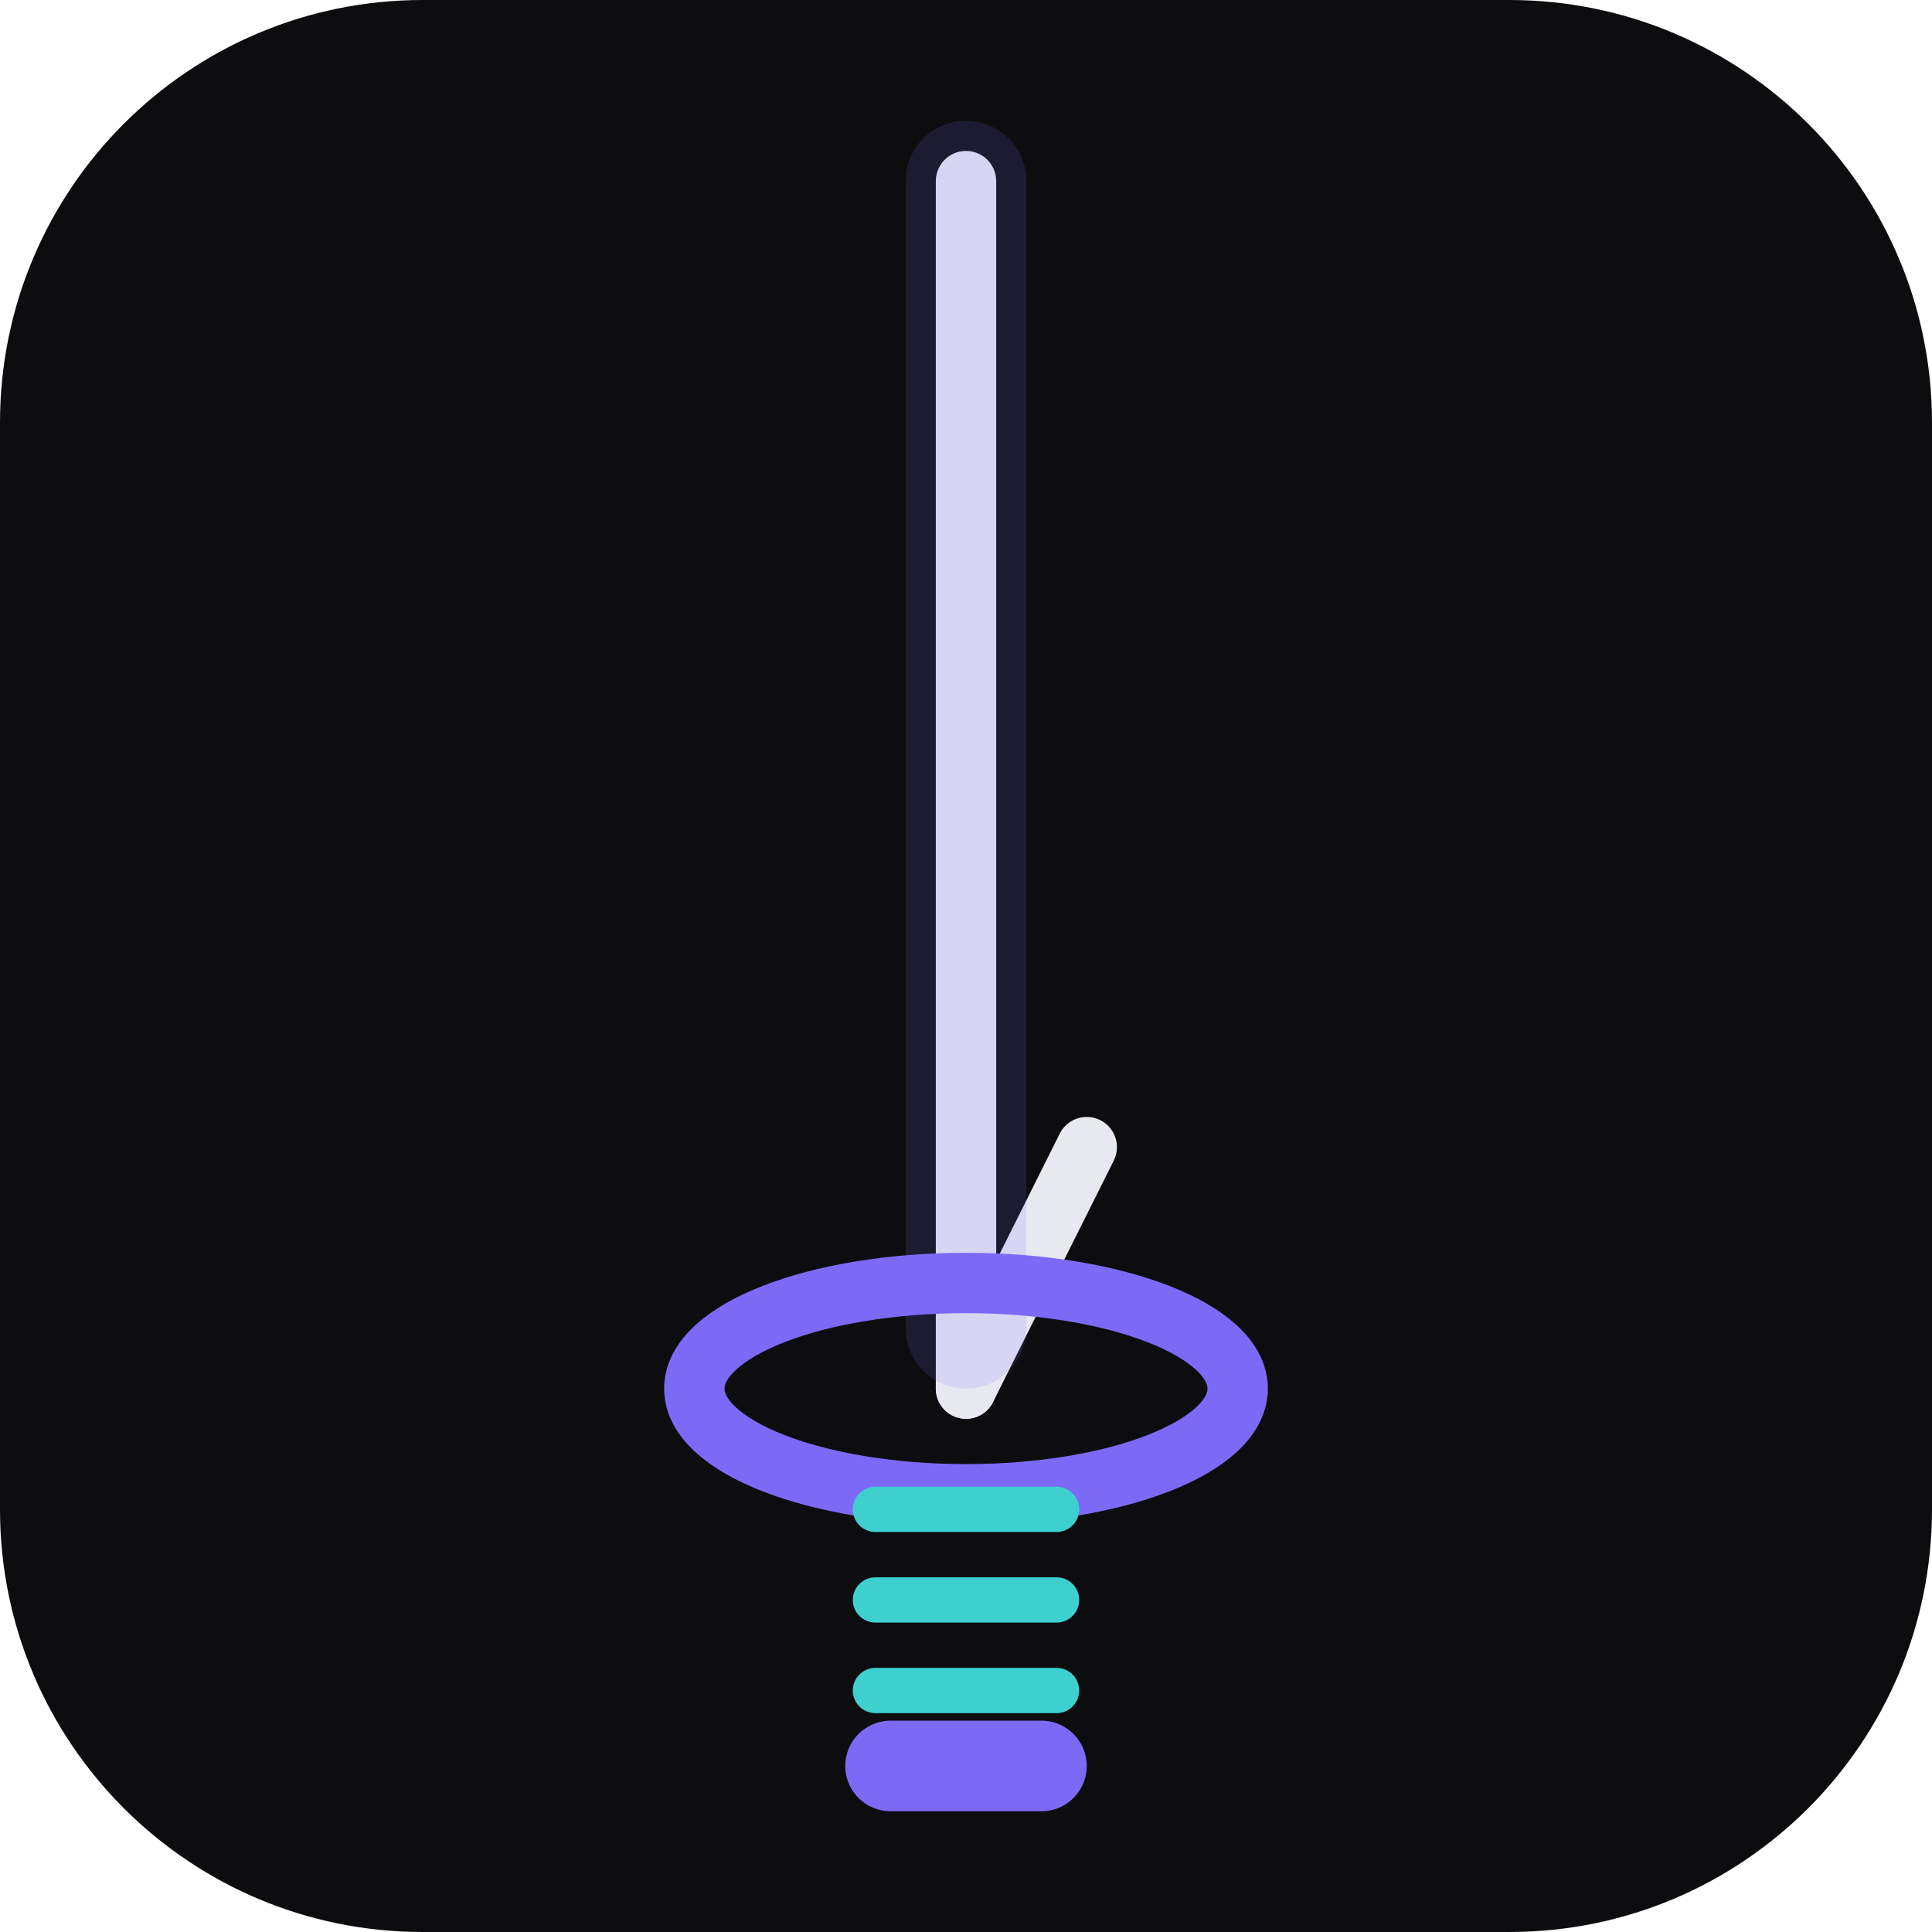
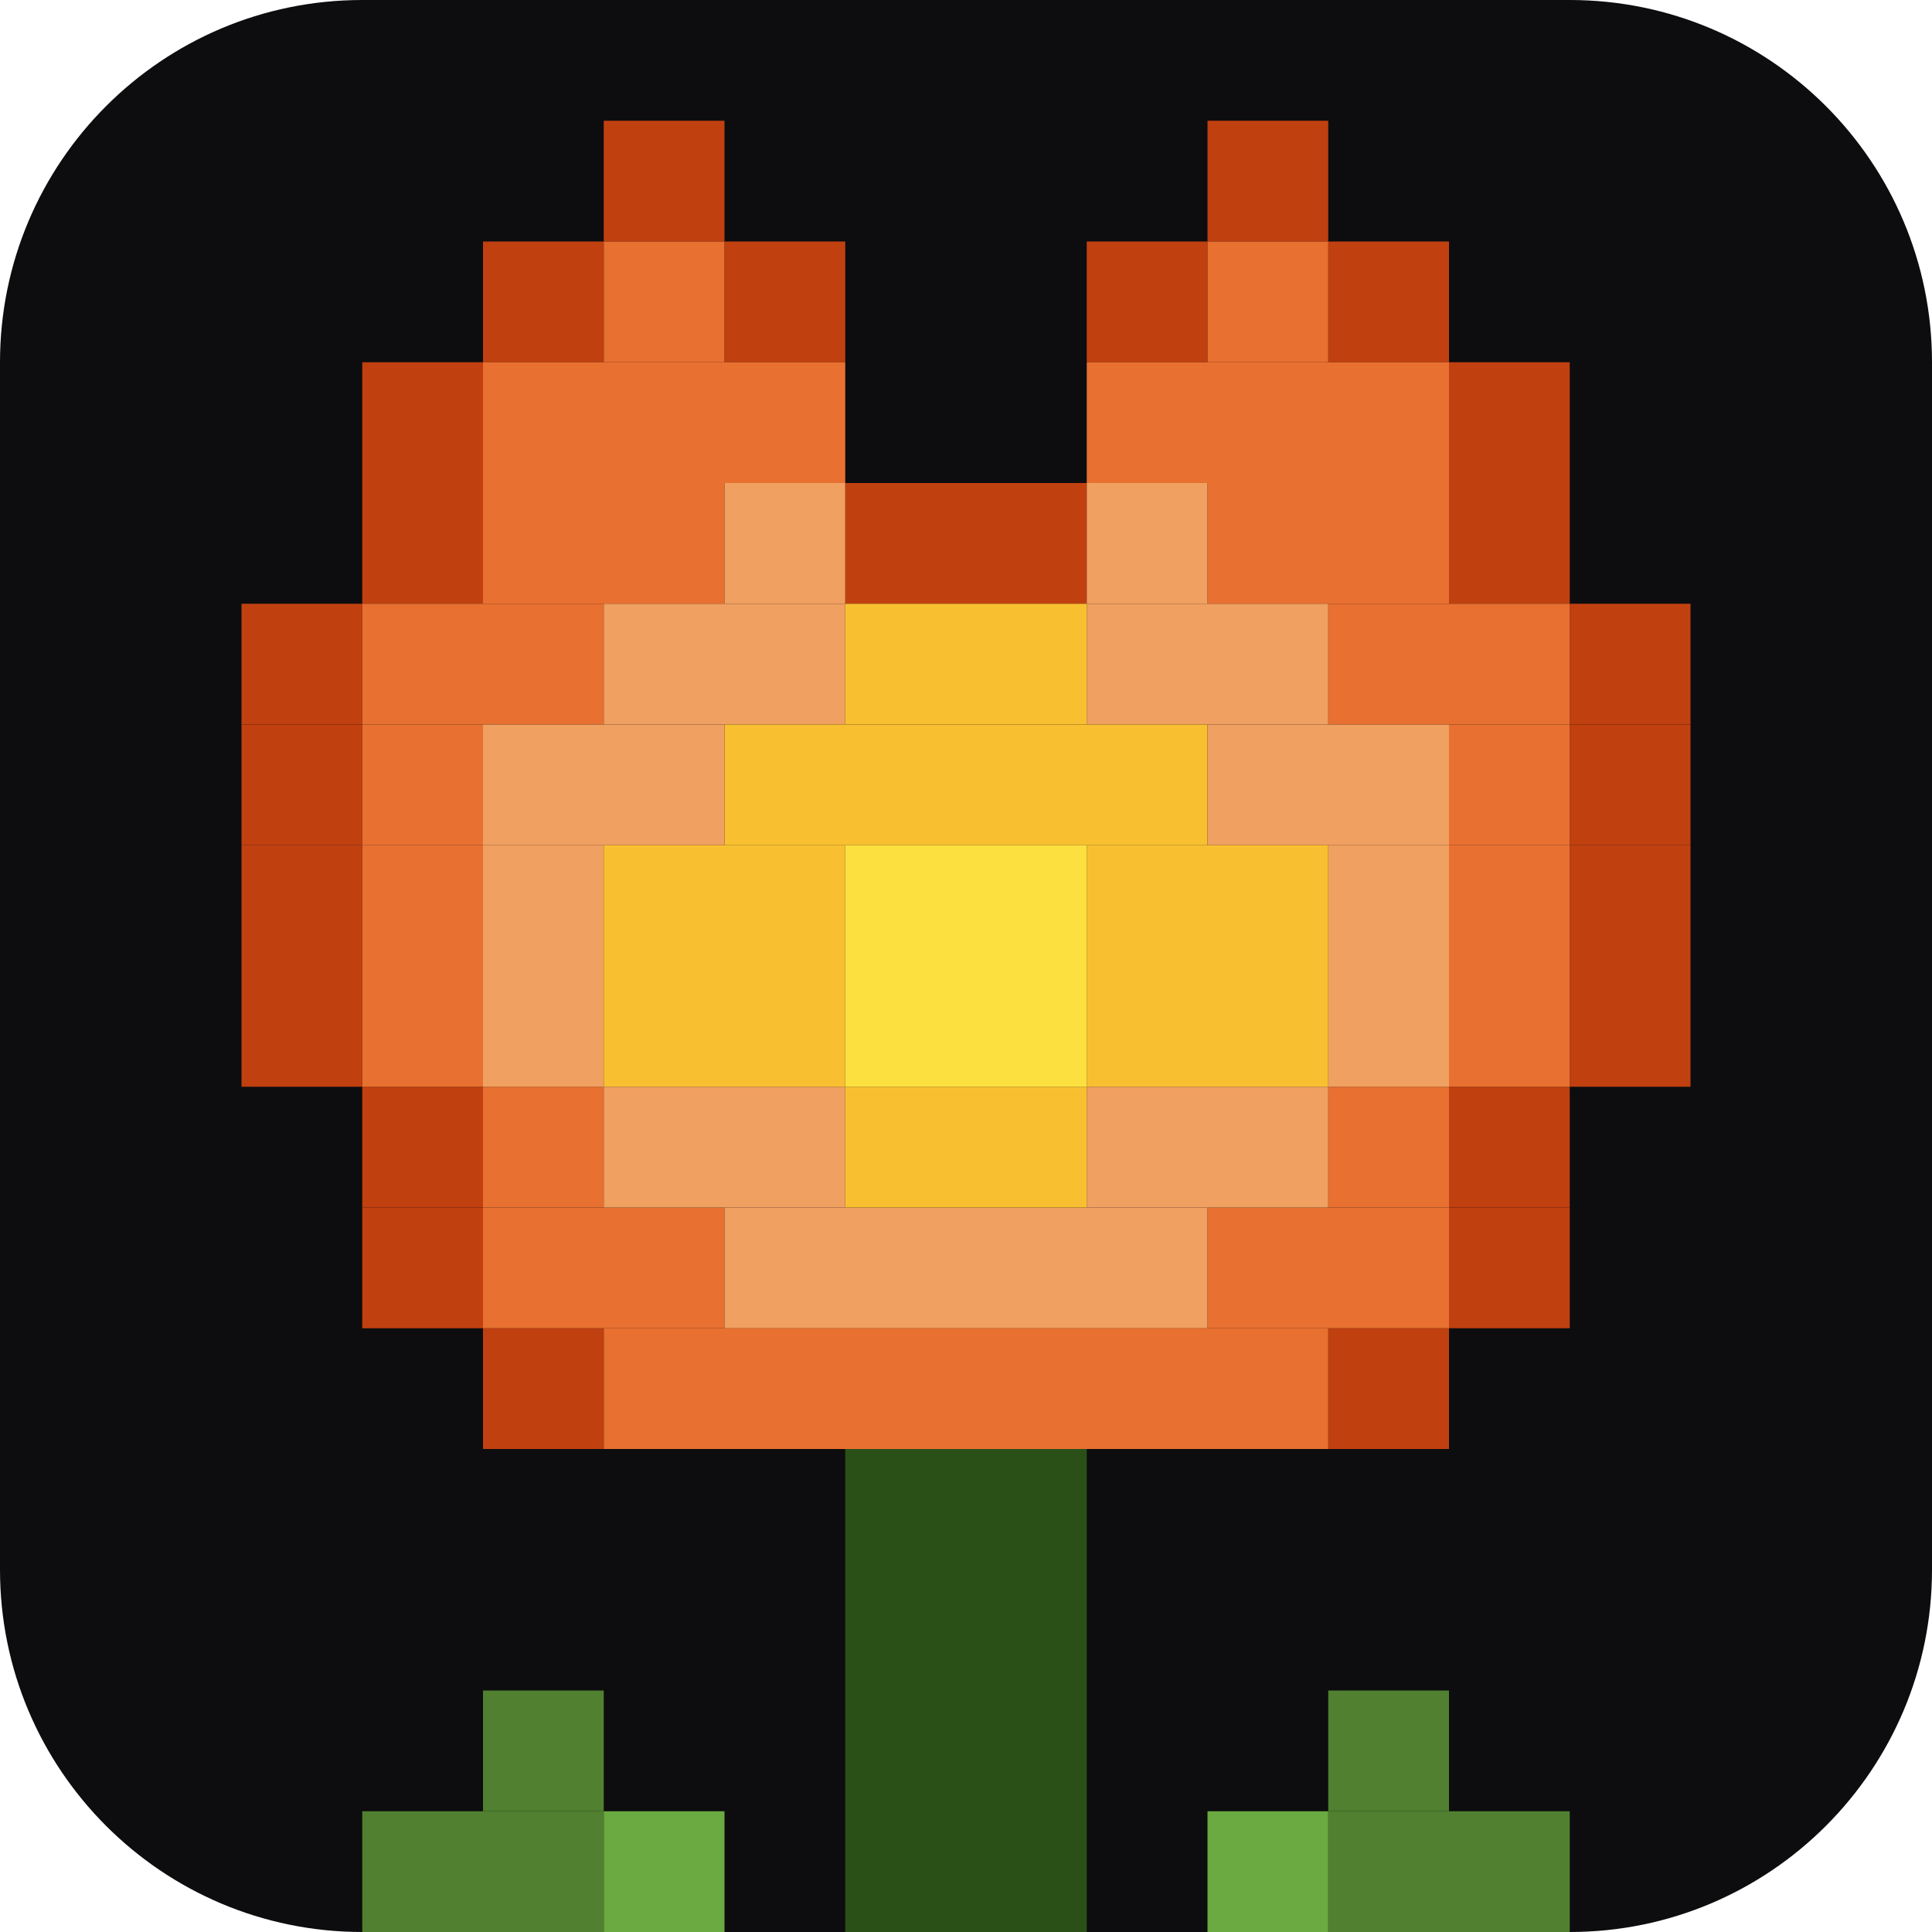
- <svg xmlns="http://www.w3.org/2000/svg" viewBox="0 0 64 64" width="64" height="64">
-   <rect width="64" height="64" rx="14" fill="#0d0d0f" />
-   <line x1="32" y1="6" x2="32" y2="46" stroke="#e8e8f0" stroke-width="2" stroke-linecap="round" />
-   <line x1="32" y1="46" x2="36" y2="38" stroke="#e8e8f0" stroke-width="2" stroke-linecap="round" />
-   <ellipse cx="32" cy="46" rx="9" ry="3.5" fill="none" stroke="#7c6af7" stroke-width="2" />
-   <line x1="29" y1="50" x2="35" y2="50" stroke="#3ecfcf" stroke-width="1.5" stroke-linecap="round" />
-   <line x1="29" y1="53" x2="35" y2="53" stroke="#3ecfcf" stroke-width="1.5" stroke-linecap="round" />
-   <line x1="29" y1="56" x2="35" y2="56" stroke="#3ecfcf" stroke-width="1.5" stroke-linecap="round" />
-   <rect x="28" y="57" width="8" height="3" rx="1.5" fill="#7c6af7" />
-   <line x1="32" y1="6" x2="32" y2="44" stroke="#7c6af7" stroke-width="4" stroke-linecap="round" opacity="0.15" />
+ <svg xmlns="http://www.w3.org/2000/svg" viewBox="0 0 64 64">
+   <rect width="64" height="64" rx="12" fill="#0d0d0f" />
+   <rect x="20" y="4" width="4" height="4" fill="#c04010" />
+   <rect x="40" y="4" width="4" height="4" fill="#c04010" />
+   <rect x="16" y="8" width="4" height="4" fill="#c04010" />
+   <rect x="24" y="8" width="4" height="4" fill="#c04010" />
+   <rect x="36" y="8" width="4" height="4" fill="#c04010" />
+   <rect x="44" y="8" width="4" height="4" fill="#c04010" />
+   <rect x="12" y="12" width="4" height="4" fill="#c04010" />
+   <rect x="48" y="12" width="4" height="4" fill="#c04010" />
+   <rect x="12" y="16" width="4" height="4" fill="#c04010" />
+   <rect x="28" y="16" width="8" height="4" fill="#c04010" />
+   <rect x="48" y="16" width="4" height="4" fill="#c04010" />
+   <rect x="8" y="20" width="4" height="4" fill="#c04010" />
+   <rect x="52" y="20" width="4" height="4" fill="#c04010" />
+   <rect x="8" y="24" width="4" height="4" fill="#c04010" />
+   <rect x="52" y="24" width="4" height="4" fill="#c04010" />
+   <rect x="8" y="28" width="4" height="4" fill="#c04010" />
+   <rect x="52" y="28" width="4" height="4" fill="#c04010" />
+   <rect x="8" y="32" width="4" height="4" fill="#c04010" />
+   <rect x="52" y="32" width="4" height="4" fill="#c04010" />
+   <rect x="12" y="36" width="4" height="4" fill="#c04010" />
+   <rect x="48" y="36" width="4" height="4" fill="#c04010" />
+   <rect x="12" y="40" width="4" height="4" fill="#c04010" />
+   <rect x="48" y="40" width="4" height="4" fill="#c04010" />
+   <rect x="16" y="44" width="4" height="4" fill="#c04010" />
+   <rect x="44" y="44" width="4" height="4" fill="#c04010" />
+   <rect x="20" y="8" width="4" height="4" fill="#e87030" />
+   <rect x="40" y="8" width="4" height="4" fill="#e87030" />
+   <rect x="16" y="12" width="12" height="4" fill="#e87030" />
+   <rect x="36" y="12" width="12" height="4" fill="#e87030" />
+   <rect x="16" y="16" width="8" height="4" fill="#e87030" />
+   <rect x="40" y="16" width="8" height="4" fill="#e87030" />
+   <rect x="12" y="20" width="8" height="4" fill="#e87030" />
+   <rect x="44" y="20" width="8" height="4" fill="#e87030" />
+   <rect x="12" y="24" width="4" height="4" fill="#e87030" />
+   <rect x="48" y="24" width="4" height="4" fill="#e87030" />
+   <rect x="12" y="28" width="4" height="4" fill="#e87030" />
+   <rect x="48" y="28" width="4" height="4" fill="#e87030" />
+   <rect x="12" y="32" width="4" height="4" fill="#e87030" />
+   <rect x="48" y="32" width="4" height="4" fill="#e87030" />
+   <rect x="16" y="36" width="4" height="4" fill="#e87030" />
+   <rect x="44" y="36" width="4" height="4" fill="#e87030" />
+   <rect x="16" y="40" width="8" height="4" fill="#e87030" />
+   <rect x="40" y="40" width="8" height="4" fill="#e87030" />
+   <rect x="20" y="44" width="24" height="4" fill="#e87030" />
+   <rect x="24" y="16" width="4" height="4" fill="#f0a060" />
+   <rect x="36" y="16" width="4" height="4" fill="#f0a060" />
+   <rect x="20" y="20" width="8" height="4" fill="#f0a060" />
+   <rect x="36" y="20" width="8" height="4" fill="#f0a060" />
+   <rect x="16" y="24" width="8" height="4" fill="#f0a060" />
+   <rect x="40" y="24" width="8" height="4" fill="#f0a060" />
+   <rect x="16" y="28" width="4" height="4" fill="#f0a060" />
+   <rect x="44" y="28" width="4" height="4" fill="#f0a060" />
+   <rect x="16" y="32" width="4" height="4" fill="#f0a060" />
+   <rect x="44" y="32" width="4" height="4" fill="#f0a060" />
+   <rect x="20" y="36" width="8" height="4" fill="#f0a060" />
+   <rect x="36" y="36" width="8" height="4" fill="#f0a060" />
+   <rect x="24" y="40" width="16" height="4" fill="#f0a060" />
+   <rect x="28" y="20" width="8" height="4" fill="#f8c030" />
+   <rect x="24" y="24" width="16" height="4" fill="#f8c030" />
+   <rect x="20" y="28" width="8" height="4" fill="#f8c030" />
+   <rect x="36" y="28" width="8" height="4" fill="#f8c030" />
+   <rect x="20" y="32" width="8" height="4" fill="#f8c030" />
+   <rect x="36" y="32" width="8" height="4" fill="#f8c030" />
+   <rect x="28" y="36" width="8" height="4" fill="#f8c030" />
+   <rect x="28" y="28" width="8" height="8" fill="#fce040" />
+   <rect x="28" y="48" width="8" height="16" fill="#2a5018" />
+   <rect x="16" y="56" width="4" height="4" fill="#508030" />
+   <rect x="12" y="60" width="8" height="4" fill="#508030" />
+   <rect x="20" y="60" width="4" height="4" fill="#6aaa40" />
+   <rect x="44" y="56" width="4" height="4" fill="#508030" />
+   <rect x="44" y="60" width="8" height="4" fill="#508030" />
+   <rect x="40" y="60" width="4" height="4" fill="#6aaa40" />
</svg>
